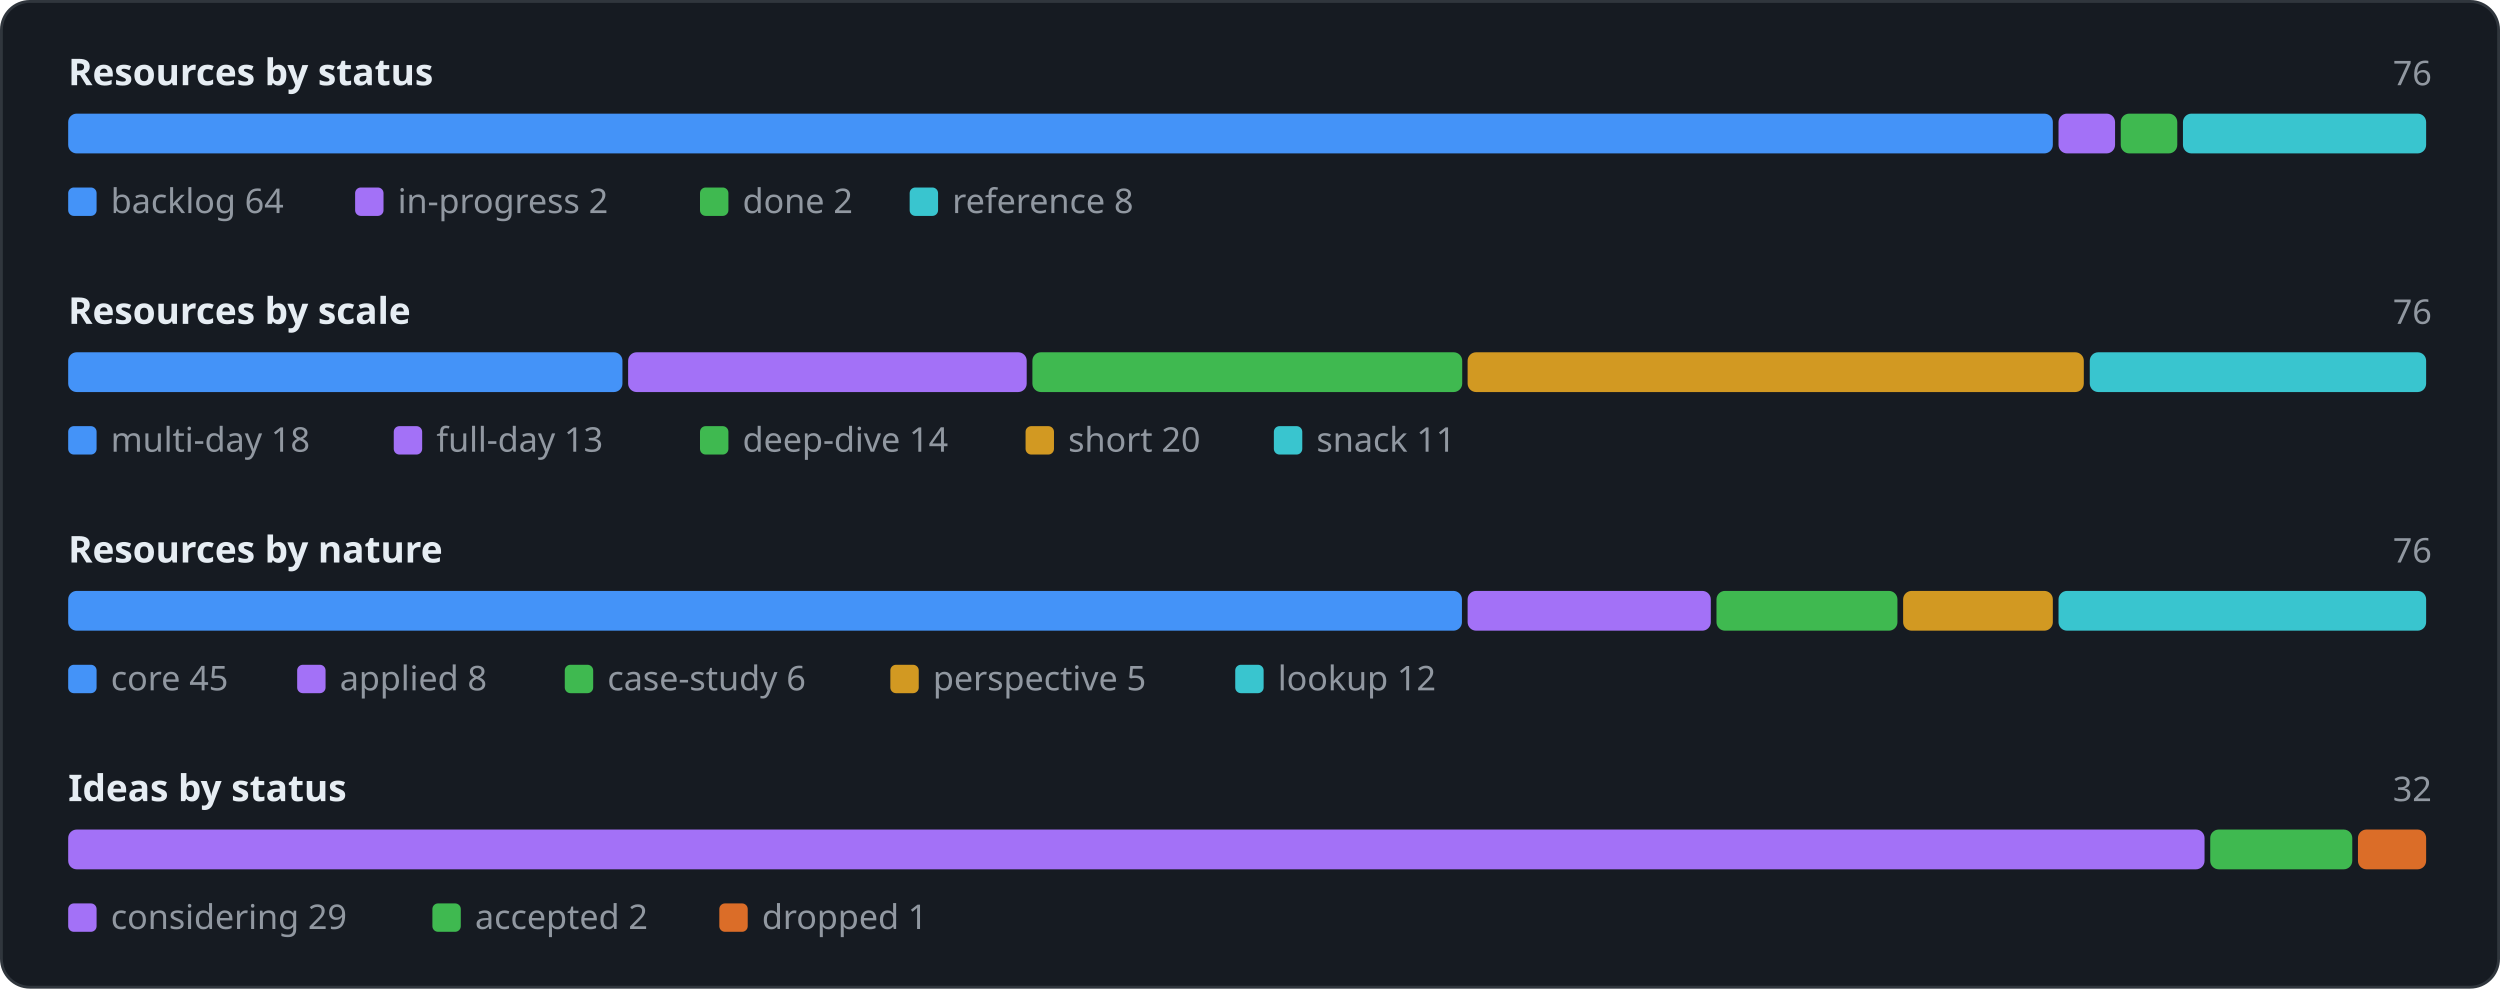
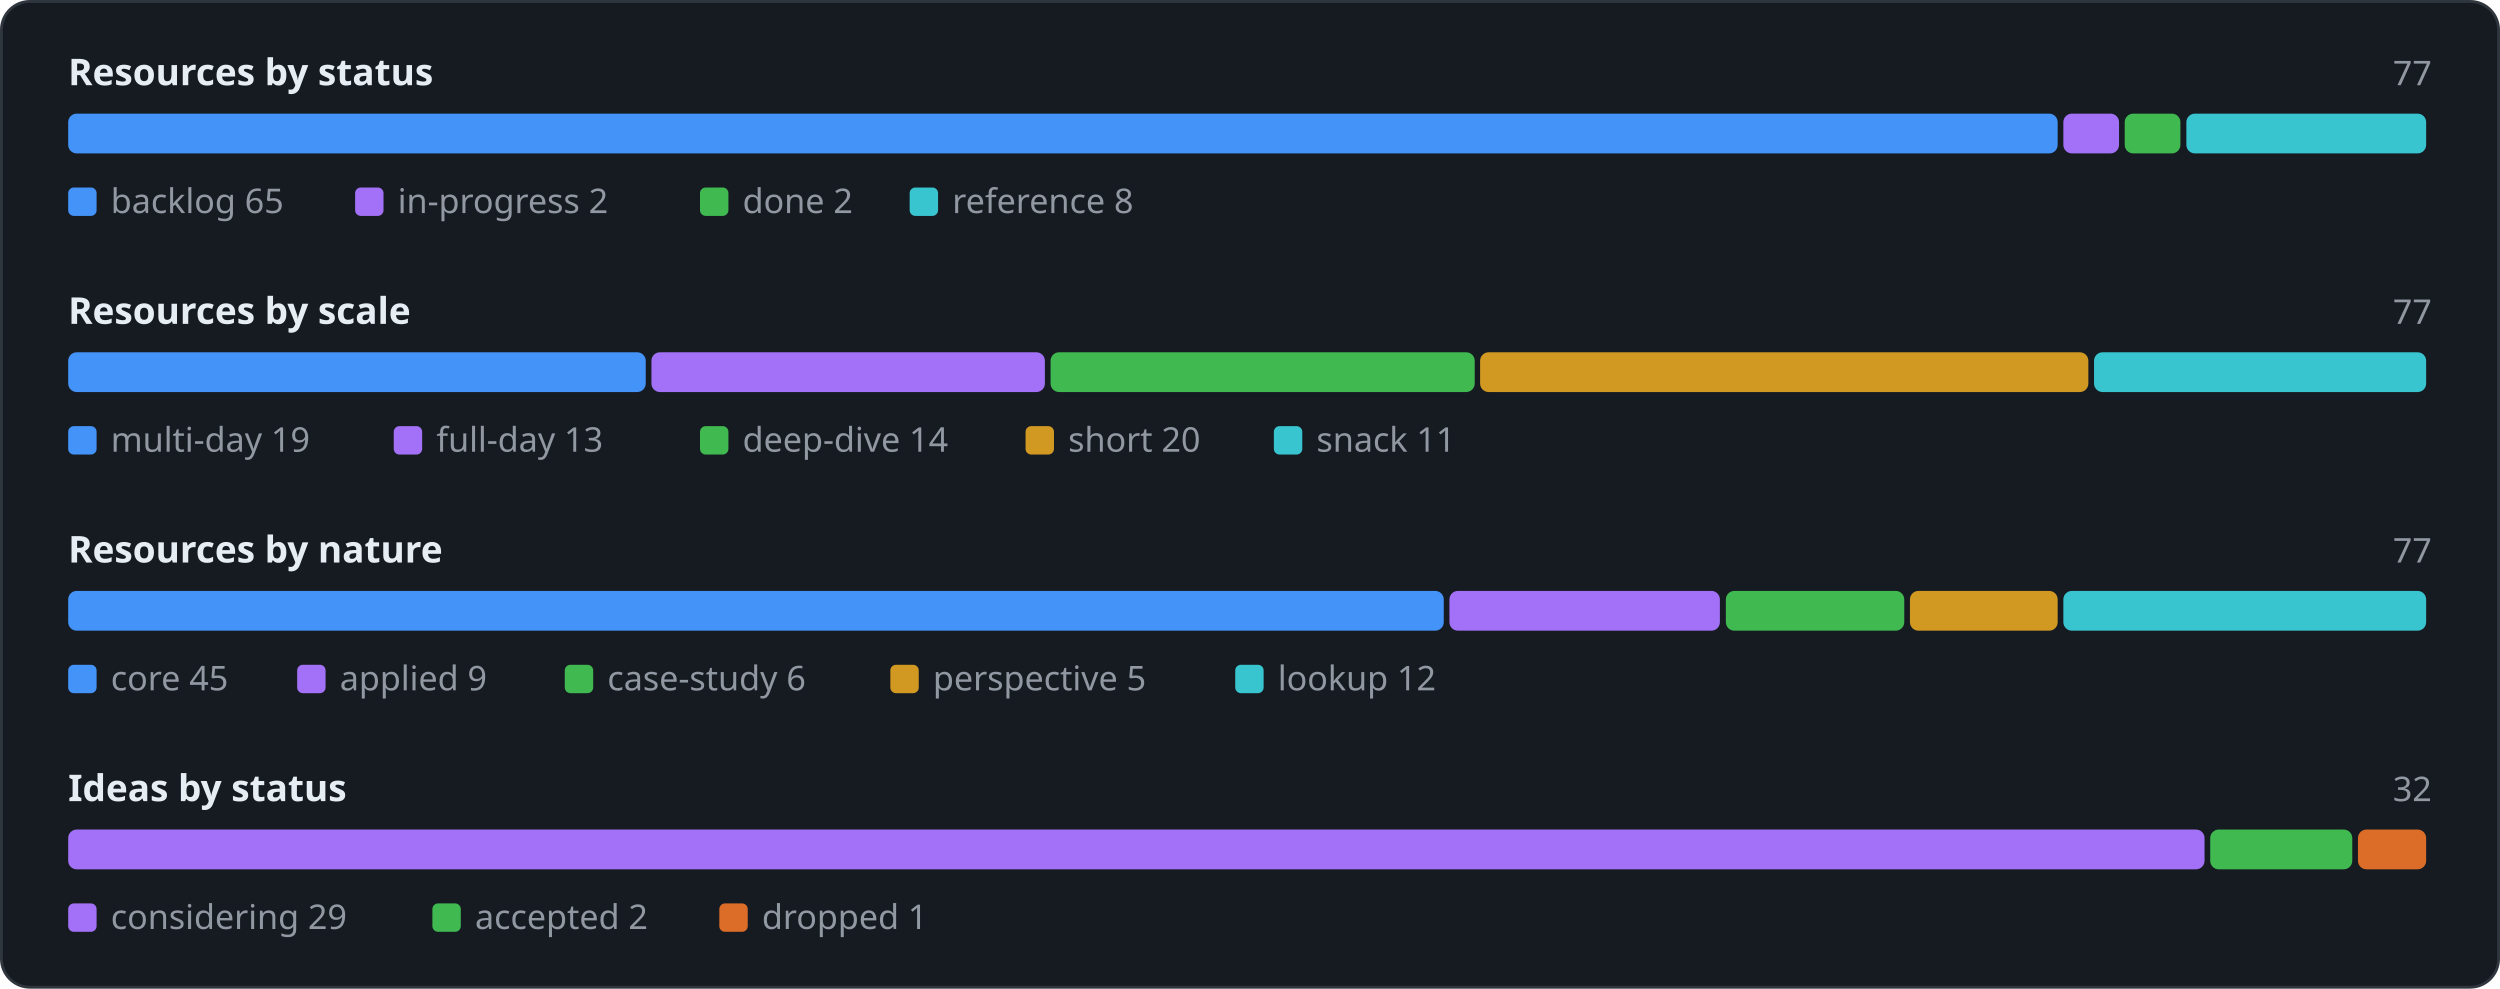
<svg xmlns="http://www.w3.org/2000/svg" width="880" height="348" viewBox="0 0 880 348" font-family="-apple-system, BlinkMacSystemFont, 'Segoe UI', 'Noto Sans', Helvetica, Arial, sans-serif">
  <rect x="0.5" y="0.5" width="879" height="347" rx="10" fill="#161b22" stroke="#30363d" />
  <text x="24" y="30" fill="#e6edf3" font-size="13" font-weight="600" text-anchor="start">Resources by status</text>
-   <text x="856" y="30" fill="#9198a1" font-size="12" font-weight="400" text-anchor="end">76</text>
-   <rect x="24.0" y="40" width="698.6" height="14" rx="3" fill="#4493f8" />
-   <rect x="724.6" y="40" width="19.9" height="14" rx="3" fill="#a371f7" />
-   <rect x="746.5" y="40" width="19.9" height="14" rx="3" fill="#3fb950" />
-   <rect x="768.4" y="40" width="85.6" height="14" rx="3" fill="#39c5cf" />
+   <text x="856" y="30" fill="#9198a1" font-size="12" font-weight="400" text-anchor="end">77</text>
+   <rect x="24.0" y="40" width="700.3" height="14" rx="3" fill="#4493f8" />
+   <rect x="726.3" y="40" width="19.6" height="14" rx="3" fill="#a371f7" />
+   <rect x="747.9" y="40" width="19.6" height="14" rx="3" fill="#3fb950" />
+   <rect x="769.6" y="40" width="84.4" height="14" rx="3" fill="#39c5cf" />
  <rect x="24" y="66" width="10" height="10" rx="2" fill="#4493f8" />
-   <text x="39" y="75" fill="#9198a1" font-size="12" font-weight="400" text-anchor="start">backlog 64</text>
+   <text x="39" y="75" fill="#9198a1" font-size="12" font-weight="400" text-anchor="start">backlog 65</text>
  <rect x="125" y="66" width="10" height="10" rx="2" fill="#a371f7" />
  <text x="140" y="75" fill="#9198a1" font-size="12" font-weight="400" text-anchor="start">in-progress 2</text>
  <rect x="246.4" y="66" width="10" height="10" rx="2" fill="#3fb950" />
  <text x="261.4" y="75" fill="#9198a1" font-size="12" font-weight="400" text-anchor="start">done 2</text>
  <rect x="320.2" y="66" width="10" height="10" rx="2" fill="#39c5cf" />
  <text x="335.2" y="75" fill="#9198a1" font-size="12" font-weight="400" text-anchor="start">reference 8</text>
  <text x="24" y="114" fill="#e6edf3" font-size="13" font-weight="600" text-anchor="start">Resources by scale</text>
-   <text x="856" y="114" fill="#9198a1" font-size="12" font-weight="400" text-anchor="end">76</text>
-   <rect x="24.0" y="124" width="195.1" height="14" rx="3" fill="#4493f8" />
-   <rect x="221.1" y="124" width="140.3" height="14" rx="3" fill="#a371f7" />
-   <rect x="363.4" y="124" width="151.3" height="14" rx="3" fill="#3fb950" />
-   <rect x="516.6" y="124" width="216.9" height="14" rx="3" fill="#d29922" />
-   <rect x="735.6" y="124" width="118.4" height="14" rx="3" fill="#39c5cf" />
+   <text x="856" y="114" fill="#9198a1" font-size="12" font-weight="400" text-anchor="end">77</text>
+   <rect x="24.0" y="124" width="203.3" height="14" rx="3" fill="#4493f8" />
+   <rect x="229.3" y="124" width="138.5" height="14" rx="3" fill="#a371f7" />
+   <rect x="369.8" y="124" width="149.3" height="14" rx="3" fill="#3fb950" />
+   <rect x="521.0" y="124" width="214.1" height="14" rx="3" fill="#d29922" />
+   <rect x="737.1" y="124" width="116.9" height="14" rx="3" fill="#39c5cf" />
  <rect x="24" y="150" width="10" height="10" rx="2" fill="#4493f8" />
-   <text x="39" y="159" fill="#9198a1" font-size="12" font-weight="400" text-anchor="start">multi-day 18</text>
+   <text x="39" y="159" fill="#9198a1" font-size="12" font-weight="400" text-anchor="start">multi-day 19</text>
  <rect x="138.6" y="150" width="10" height="10" rx="2" fill="#a371f7" />
  <text x="153.6" y="159" fill="#9198a1" font-size="12" font-weight="400" text-anchor="start">full-day 13</text>
  <rect x="246.4" y="150" width="10" height="10" rx="2" fill="#3fb950" />
  <text x="261.4" y="159" fill="#9198a1" font-size="12" font-weight="400" text-anchor="start">deep-dive 14</text>
  <rect x="361" y="150" width="10" height="10" rx="2" fill="#d29922" />
  <text x="376" y="159" fill="#9198a1" font-size="12" font-weight="400" text-anchor="start">short 20</text>
  <rect x="448.4" y="150" width="10" height="10" rx="2" fill="#39c5cf" />
  <text x="463.4" y="159" fill="#9198a1" font-size="12" font-weight="400" text-anchor="start">snack 11</text>
  <text x="24" y="198" fill="#e6edf3" font-size="13" font-weight="600" text-anchor="start">Resources by nature</text>
-   <text x="856" y="198" fill="#9198a1" font-size="12" font-weight="400" text-anchor="end">76</text>
-   <rect x="24.0" y="208" width="490.6" height="14" rx="3" fill="#4493f8" />
-   <rect x="516.6" y="208" width="85.6" height="14" rx="3" fill="#a371f7" />
-   <rect x="604.2" y="208" width="63.7" height="14" rx="3" fill="#3fb950" />
-   <rect x="669.9" y="208" width="52.7" height="14" rx="3" fill="#d29922" />
-   <rect x="724.6" y="208" width="129.4" height="14" rx="3" fill="#39c5cf" />
+   <text x="856" y="198" fill="#9198a1" font-size="12" font-weight="400" text-anchor="end">77</text>
+   <rect x="24.0" y="208" width="484.2" height="14" rx="3" fill="#4493f8" />
+   <rect x="510.2" y="208" width="95.2" height="14" rx="3" fill="#a371f7" />
+   <rect x="607.5" y="208" width="62.8" height="14" rx="3" fill="#3fb950" />
+   <rect x="672.3" y="208" width="52" height="14" rx="3" fill="#d29922" />
+   <rect x="726.3" y="208" width="127.7" height="14" rx="3" fill="#39c5cf" />
  <rect x="24" y="234" width="10" height="10" rx="2" fill="#4493f8" />
  <text x="39" y="243" fill="#9198a1" font-size="12" font-weight="400" text-anchor="start">core 45</text>
  <rect x="104.6" y="234" width="10" height="10" rx="2" fill="#a371f7" />
-   <text x="119.6" y="243" fill="#9198a1" font-size="12" font-weight="400" text-anchor="start">applied 8</text>
+   <text x="119.6" y="243" fill="#9198a1" font-size="12" font-weight="400" text-anchor="start">applied 9</text>
  <rect x="198.8" y="234" width="10" height="10" rx="2" fill="#3fb950" />
  <text x="213.8" y="243" fill="#9198a1" font-size="12" font-weight="400" text-anchor="start">case-study 6</text>
  <rect x="313.4" y="234" width="10" height="10" rx="2" fill="#d29922" />
  <text x="328.4" y="243" fill="#9198a1" font-size="12" font-weight="400" text-anchor="start">perspective 5</text>
  <rect x="434.8" y="234" width="10" height="10" rx="2" fill="#39c5cf" />
  <text x="449.8" y="243" fill="#9198a1" font-size="12" font-weight="400" text-anchor="start">lookup 12</text>
  <text x="24" y="282" fill="#e6edf3" font-size="13" font-weight="600" text-anchor="start">Ideas by status</text>
  <text x="856" y="282" fill="#9198a1" font-size="12" font-weight="400" text-anchor="end">32</text>
  <rect x="24.0" y="292" width="752" height="14" rx="3" fill="#a371f7" />
  <rect x="778.0" y="292" width="50" height="14" rx="3" fill="#3fb950" />
  <rect x="830.0" y="292" width="24" height="14" rx="3" fill="#db6d28" />
  <rect x="24" y="318" width="10" height="10" rx="2" fill="#a371f7" />
  <text x="39" y="327" fill="#9198a1" font-size="12" font-weight="400" text-anchor="start">considering 29</text>
  <rect x="152.2" y="318" width="10" height="10" rx="2" fill="#3fb950" />
  <text x="167.2" y="327" fill="#9198a1" font-size="12" font-weight="400" text-anchor="start">accepted 2</text>
  <rect x="253.2" y="318" width="10" height="10" rx="2" fill="#db6d28" />
  <text x="268.2" y="327" fill="#9198a1" font-size="12" font-weight="400" text-anchor="start">dropped 1</text>
</svg>
